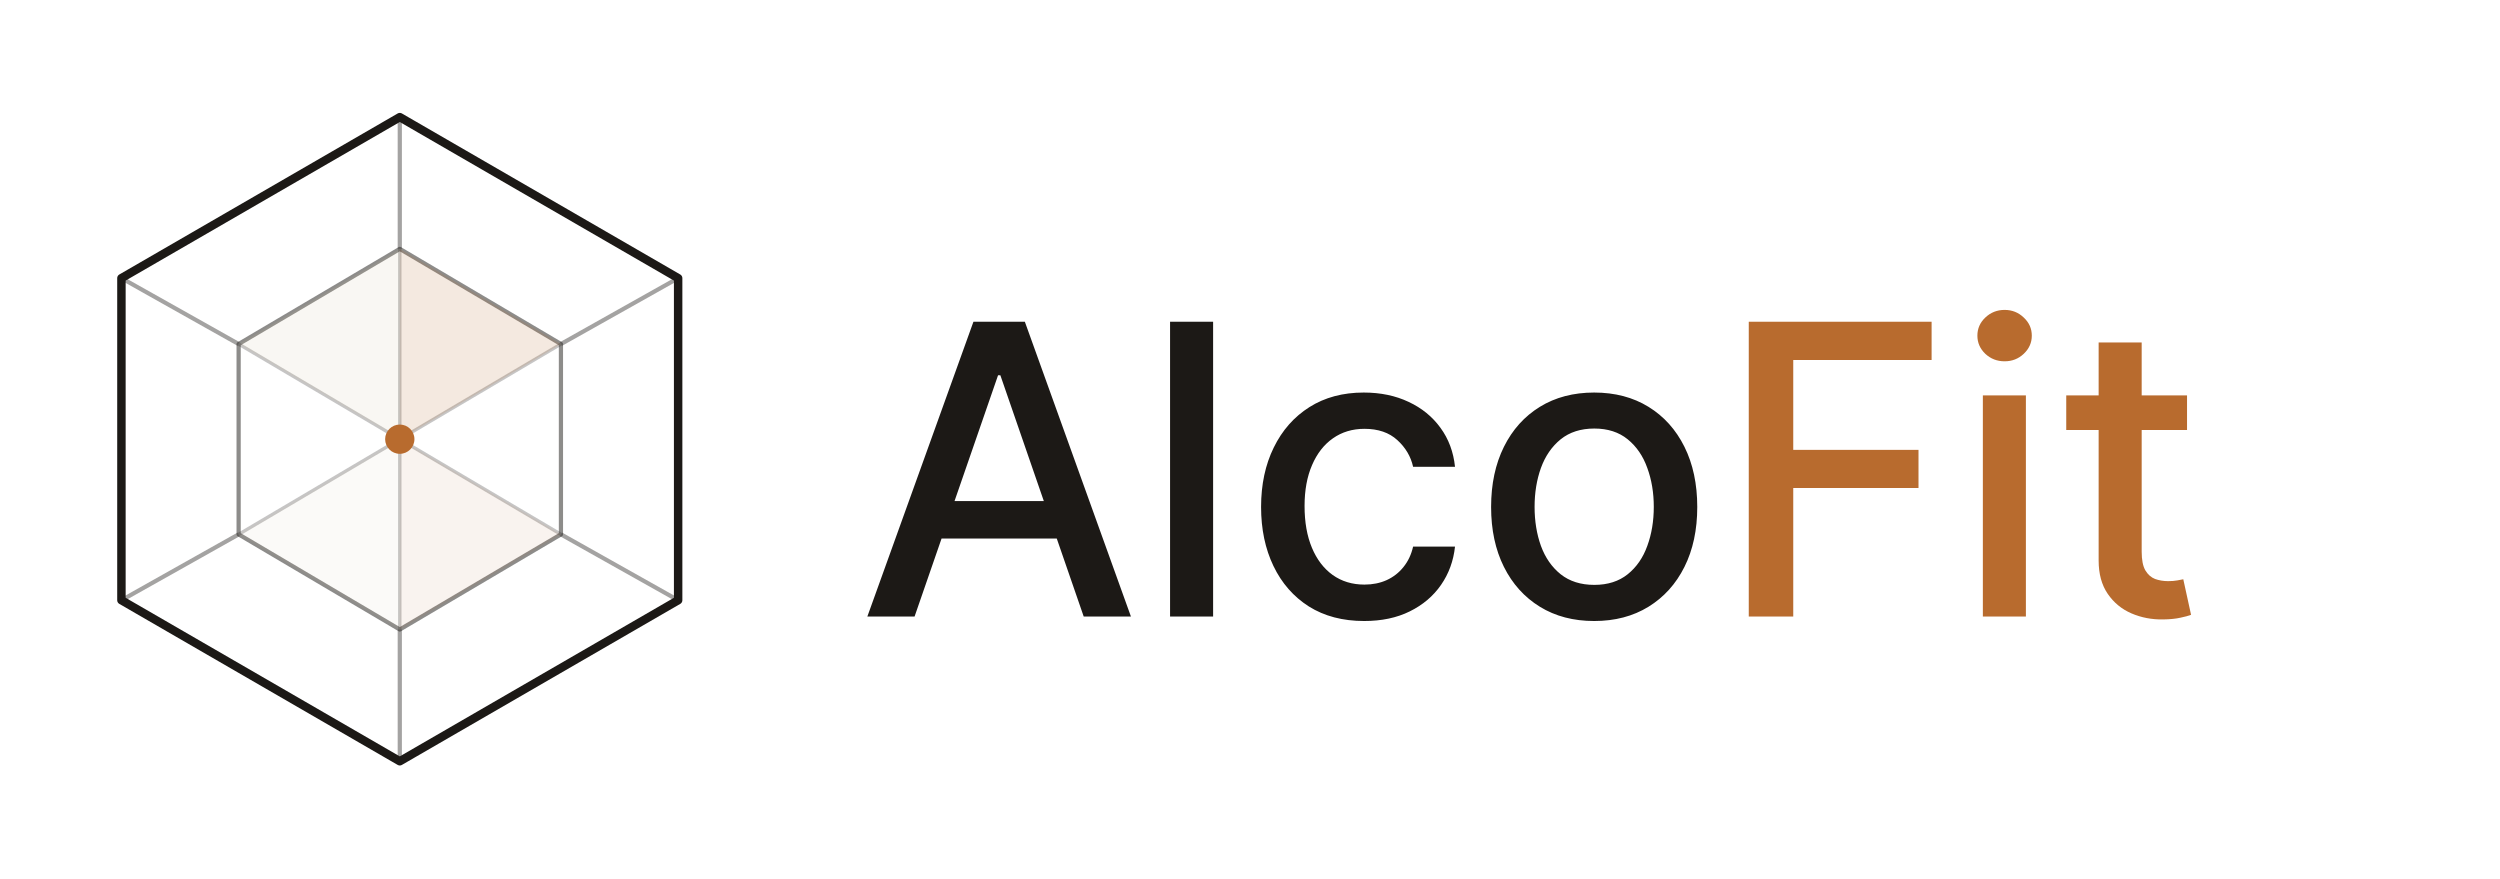
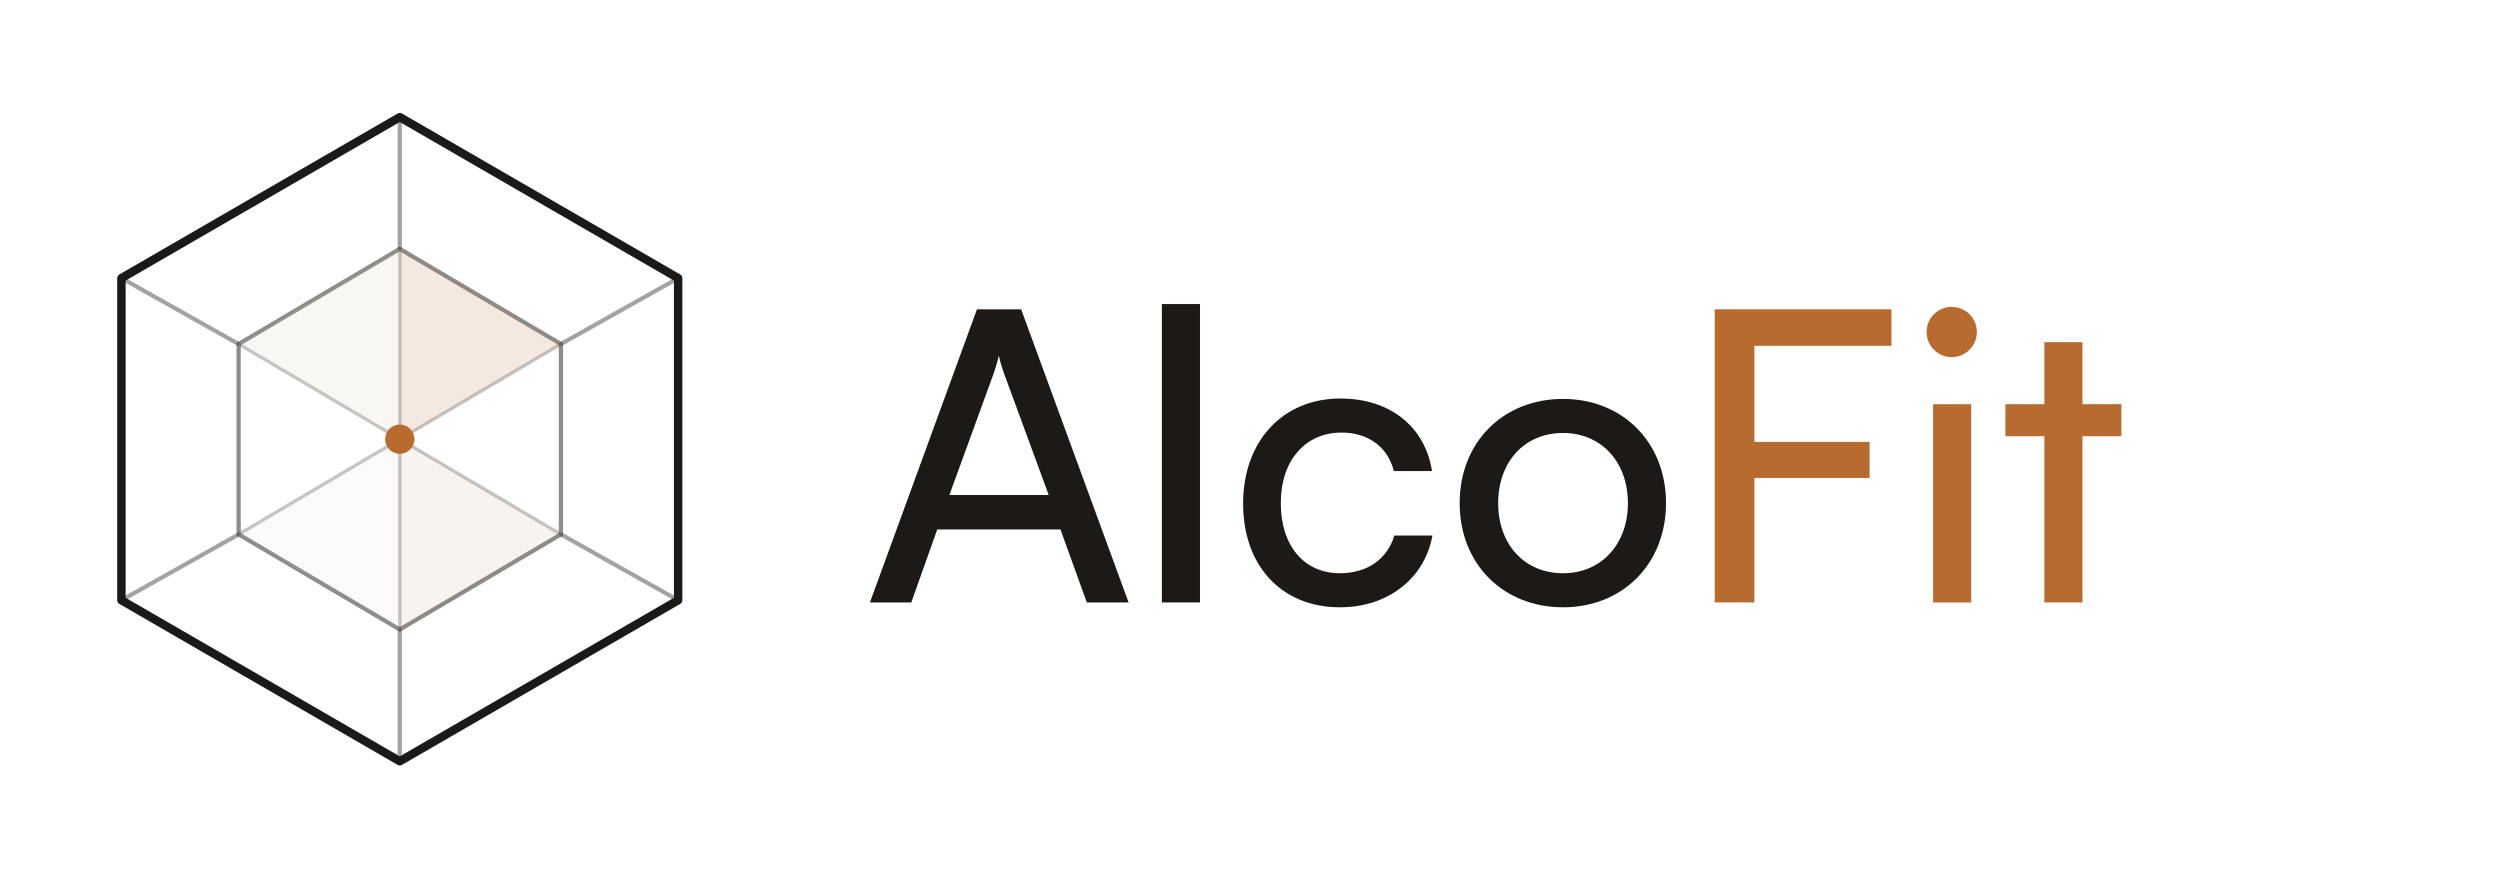
<svg xmlns="http://www.w3.org/2000/svg" width="296" height="104" viewBox="0 0 296 104" fill="none">
  <path d="M47.335 13.867L80.292 32.933V71.067L47.335 90.133L14.377 71.067V32.933L47.335 13.867Z" stroke="#1C1916" stroke-linejoin="round" />
  <path opacity="0.5" d="M47.335 29.467L66.415 40.733V63.267L47.335 74.533L28.254 63.267V40.733L47.335 29.467Z" stroke="#1C1916" stroke-width="0.5" stroke-linejoin="round" />
  <path opacity="0.4" d="M47.335 13.867V29.467" stroke="#1C1916" stroke-width="0.5" />
  <path opacity="0.4" d="M80.292 32.933L66.415 40.733" stroke="#1C1916" stroke-width="0.5" />
  <path opacity="0.4" d="M80.292 71.067L66.415 63.267" stroke="#1C1916" stroke-width="0.5" />
  <path opacity="0.4" d="M47.335 90.133V74.533" stroke="#1C1916" stroke-width="0.5" />
  <path opacity="0.4" d="M14.377 71.067L28.254 63.267" stroke="#1C1916" stroke-width="0.5" />
  <path opacity="0.4" d="M14.377 32.933L28.254 40.733" stroke="#1C1916" stroke-width="0.5" />
  <path opacity="0.25" d="M47.335 29.467V52" stroke="#1C1916" stroke-width="0.4" />
  <path opacity="0.25" d="M66.415 40.733L47.335 52" stroke="#1C1916" stroke-width="0.4" />
  <path opacity="0.25" d="M66.415 63.267L47.335 52" stroke="#1C1916" stroke-width="0.4" />
  <path opacity="0.25" d="M47.335 74.533V52" stroke="#1C1916" stroke-width="0.4" />
  <path opacity="0.25" d="M28.254 63.267L47.335 52" stroke="#1C1916" stroke-width="0.4" />
  <path opacity="0.25" d="M28.254 40.733L47.335 52" stroke="#1C1916" stroke-width="0.4" />
  <path opacity="0.15" d="M47.335 52V29.467L66.415 40.733L47.335 52Z" fill="#B86B2E" />
  <path opacity="0.08" d="M47.335 52L66.415 63.267L47.335 74.533V52Z" fill="#B86B2E" />
  <path opacity="0.12" d="M47.335 52L28.254 40.733L47.335 29.467V52Z" fill="#C9B99A" />
  <path opacity="0.07" d="M47.335 52L28.254 63.267L47.335 74.533V52Z" fill="#C9B99A" />
  <path d="M47.335 53.733C48.293 53.733 49.069 52.957 49.069 52C49.069 51.043 48.293 50.267 47.335 50.267C46.377 50.267 45.6 51.043 45.6 52C45.6 52.957 46.377 53.733 47.335 53.733Z" fill="#B86B2E" />
-   <path d="M108.284 73H102.693L115.256 38.091H121.341L133.903 73H128.312L118.443 44.432H118.17L108.284 73ZM109.222 59.33H127.358V63.761H109.222V59.33ZM143.632 38.091V73H138.536V38.091H143.632ZM161.517 73.528C158.983 73.528 156.801 72.954 154.972 71.807C153.153 70.648 151.756 69.051 150.778 67.017C149.801 64.983 149.312 62.653 149.312 60.028C149.312 57.369 149.812 55.023 150.812 52.989C151.812 50.943 153.222 49.347 155.04 48.199C156.858 47.051 159 46.477 161.466 46.477C163.455 46.477 165.227 46.847 166.784 47.585C168.341 48.312 169.597 49.335 170.551 50.653C171.517 51.972 172.091 53.511 172.273 55.273H167.312C167.04 54.045 166.415 52.989 165.438 52.102C164.472 51.216 163.176 50.773 161.551 50.773C160.131 50.773 158.886 51.148 157.818 51.898C156.761 52.636 155.938 53.693 155.347 55.068C154.756 56.432 154.46 58.045 154.46 59.909C154.46 61.818 154.75 63.466 155.33 64.852C155.909 66.239 156.727 67.312 157.784 68.074C158.852 68.835 160.108 69.216 161.551 69.216C162.517 69.216 163.392 69.04 164.176 68.688C164.972 68.324 165.636 67.807 166.17 67.136C166.716 66.466 167.097 65.659 167.312 64.716H172.273C172.091 66.409 171.54 67.921 170.619 69.25C169.699 70.579 168.466 71.625 166.92 72.386C165.386 73.148 163.585 73.528 161.517 73.528ZM188.751 73.528C186.297 73.528 184.155 72.966 182.325 71.841C180.496 70.716 179.075 69.142 178.064 67.119C177.053 65.097 176.547 62.733 176.547 60.028C176.547 57.312 177.053 54.938 178.064 52.903C179.075 50.869 180.496 49.29 182.325 48.165C184.155 47.04 186.297 46.477 188.751 46.477C191.206 46.477 193.348 47.04 195.178 48.165C197.007 49.29 198.428 50.869 199.439 52.903C200.45 54.938 200.956 57.312 200.956 60.028C200.956 62.733 200.45 65.097 199.439 67.119C198.428 69.142 197.007 70.716 195.178 71.841C193.348 72.966 191.206 73.528 188.751 73.528ZM188.768 69.25C190.359 69.25 191.678 68.829 192.723 67.989C193.768 67.148 194.541 66.028 195.041 64.631C195.553 63.233 195.808 61.693 195.808 60.011C195.808 58.341 195.553 56.807 195.041 55.409C194.541 54 193.768 52.869 192.723 52.017C191.678 51.165 190.359 50.739 188.768 50.739C187.166 50.739 185.837 51.165 184.78 52.017C183.734 52.869 182.956 54 182.445 55.409C181.945 56.807 181.695 58.341 181.695 60.011C181.695 61.693 181.945 63.233 182.445 64.631C182.956 66.028 183.734 67.148 184.78 67.989C185.837 68.829 187.166 69.25 188.768 69.25Z" fill="#1C1916" />
-   <path d="M207.054 73V38.091H228.702V42.625H212.321V53.261H227.151V57.778H212.321V73H207.054ZM234.77 73V46.818H239.866V73H234.77ZM237.344 42.778C236.457 42.778 235.696 42.483 235.06 41.892C234.435 41.29 234.122 40.574 234.122 39.744C234.122 38.903 234.435 38.188 235.06 37.597C235.696 36.994 236.457 36.693 237.344 36.693C238.23 36.693 238.986 36.994 239.611 37.597C240.247 38.188 240.565 38.903 240.565 39.744C240.565 40.574 240.247 41.29 239.611 41.892C238.986 42.483 238.23 42.778 237.344 42.778ZM258.945 46.818V50.909H244.643V46.818H258.945ZM248.479 40.545H253.575V65.312C253.575 66.301 253.723 67.046 254.018 67.546C254.314 68.034 254.695 68.369 255.161 68.551C255.638 68.722 256.155 68.807 256.712 68.807C257.121 68.807 257.479 68.778 257.786 68.722C258.092 68.665 258.331 68.619 258.501 68.585L259.422 72.796C259.126 72.909 258.706 73.023 258.161 73.136C257.615 73.261 256.933 73.329 256.115 73.341C254.774 73.364 253.524 73.125 252.365 72.625C251.206 72.125 250.268 71.352 249.553 70.307C248.837 69.261 248.479 67.949 248.479 66.369V40.545Z" fill="#B86B2E" />
+   <path d="M107.896 71.328H103L115.672 36.624H120.904L133.624 71.328H128.68L125.56 62.688H110.968L107.896 71.328ZM117.688 44.112L112.408 58.608H124.168L118.84 44.112C118.6 43.44 118.36 42.624 118.264 42.096C118.168 42.576 117.928 43.392 117.688 44.112Z" fill="#1C1916" />
+   <path d="M142.077 71.328H137.565V36H142.077V71.328Z" fill="#1C1916" />
+   <path d="M147.183 59.616C147.183 52.272 151.839 47.184 158.703 47.184C164.607 47.184 168.735 50.544 169.551 55.776H165.039C164.271 52.8 161.871 51.216 158.847 51.216C154.575 51.216 151.647 54.48 151.647 59.568C151.647 64.608 154.383 67.872 158.655 67.872C161.871 67.872 164.271 66.192 165.087 63.408H169.599C168.687 68.496 164.319 71.904 158.655 71.904C151.743 71.904 147.183 67.008 147.183 59.616Z" fill="#1C1916" />
+   <path d="M172.824 59.568C172.824 52.32 178.008 47.232 185.064 47.232C192.072 47.232 197.256 52.32 197.256 59.568C197.256 66.816 192.072 71.904 185.064 71.904C178.008 71.904 172.824 66.816 172.824 59.568ZM177.384 59.568C177.384 64.464 180.504 67.872 185.064 67.872C189.576 67.872 192.744 64.464 192.744 59.568C192.744 54.672 189.576 51.264 185.064 51.264C180.504 51.264 177.384 54.672 177.384 59.568Z" fill="#1C1916" />
+   <path d="M221.354 56.592H207.723V71.328H203.019V36.624H223.947V40.944H207.723V52.32H221.354V56.592Z" fill="#B86B2E" />
+   <path d="M231.083 42.288C229.451 42.288 228.107 40.944 228.107 39.312C228.107 37.632 229.451 36.336 231.083 36.336C232.715 36.336 234.059 37.632 234.059 39.312C234.059 40.944 232.715 42.288 231.083 42.288ZM228.876 71.328V47.856H233.387V71.328H228.876Z" fill="#B86B2E" />
+   <path d="M246.562 71.328H242.05V51.648H237.442V47.856H242.05V40.512H246.562V47.856H251.17V51.648H246.562V71.328Z" fill="#B86B2E" />
</svg>
